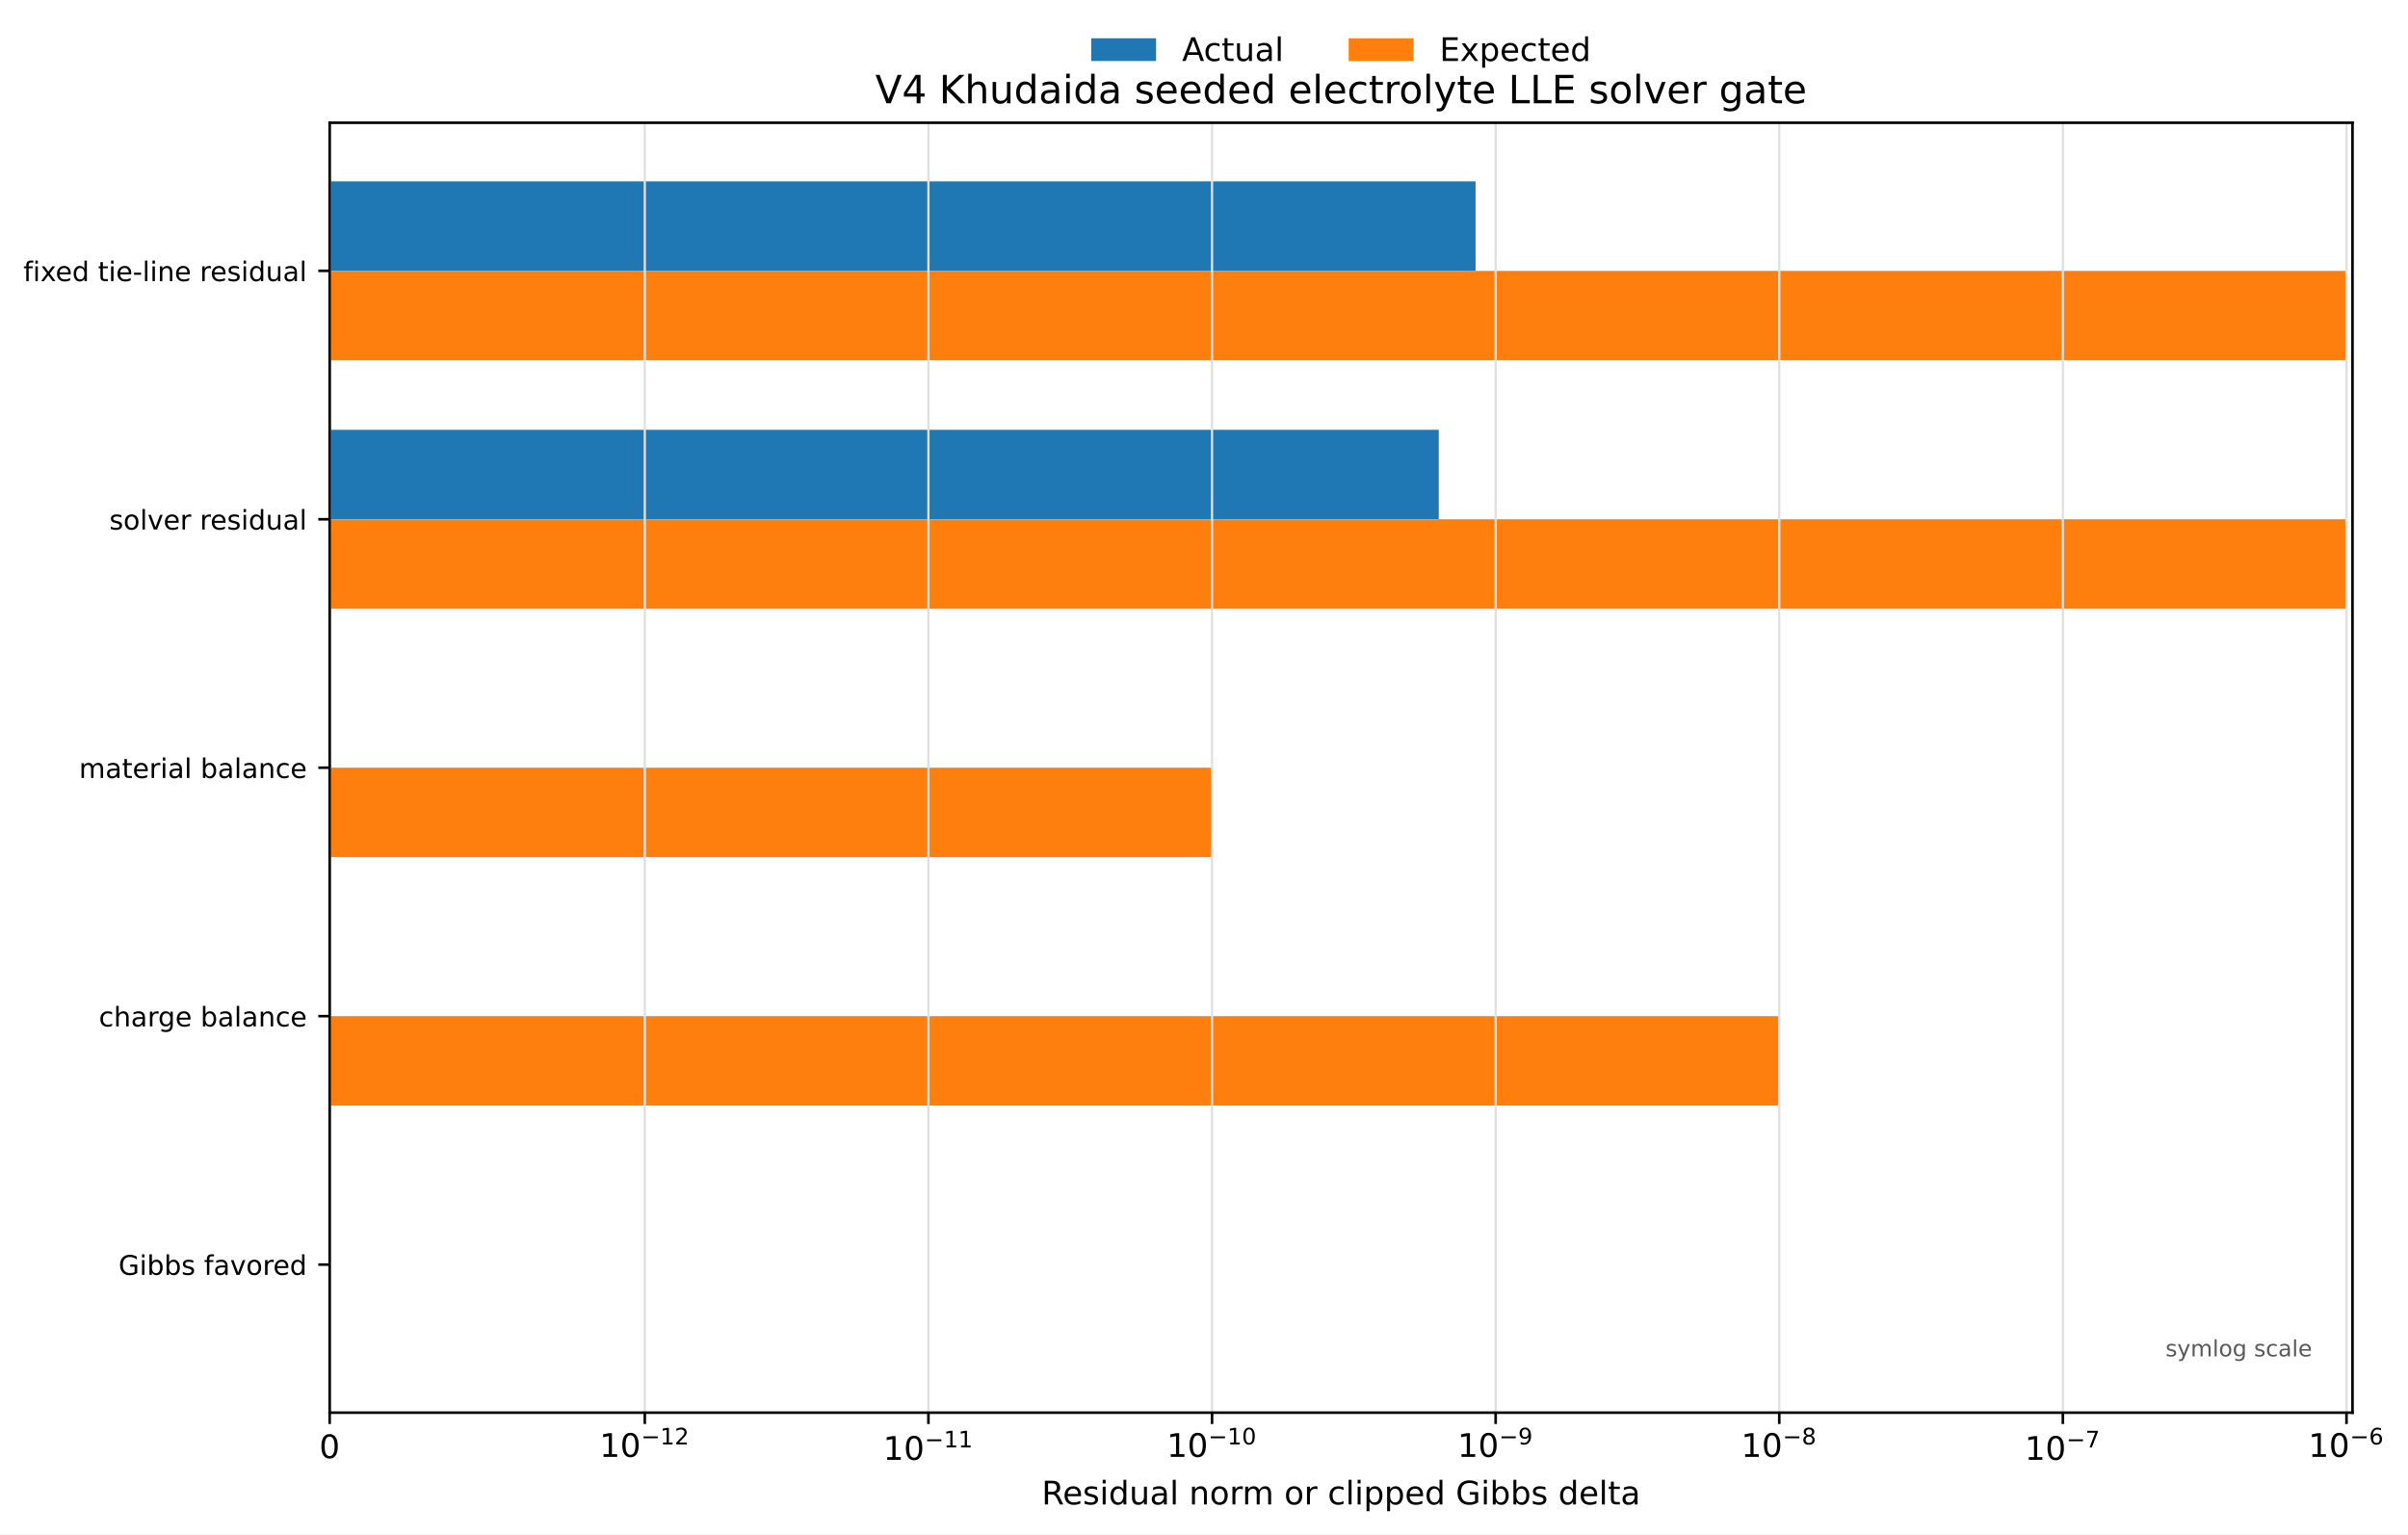
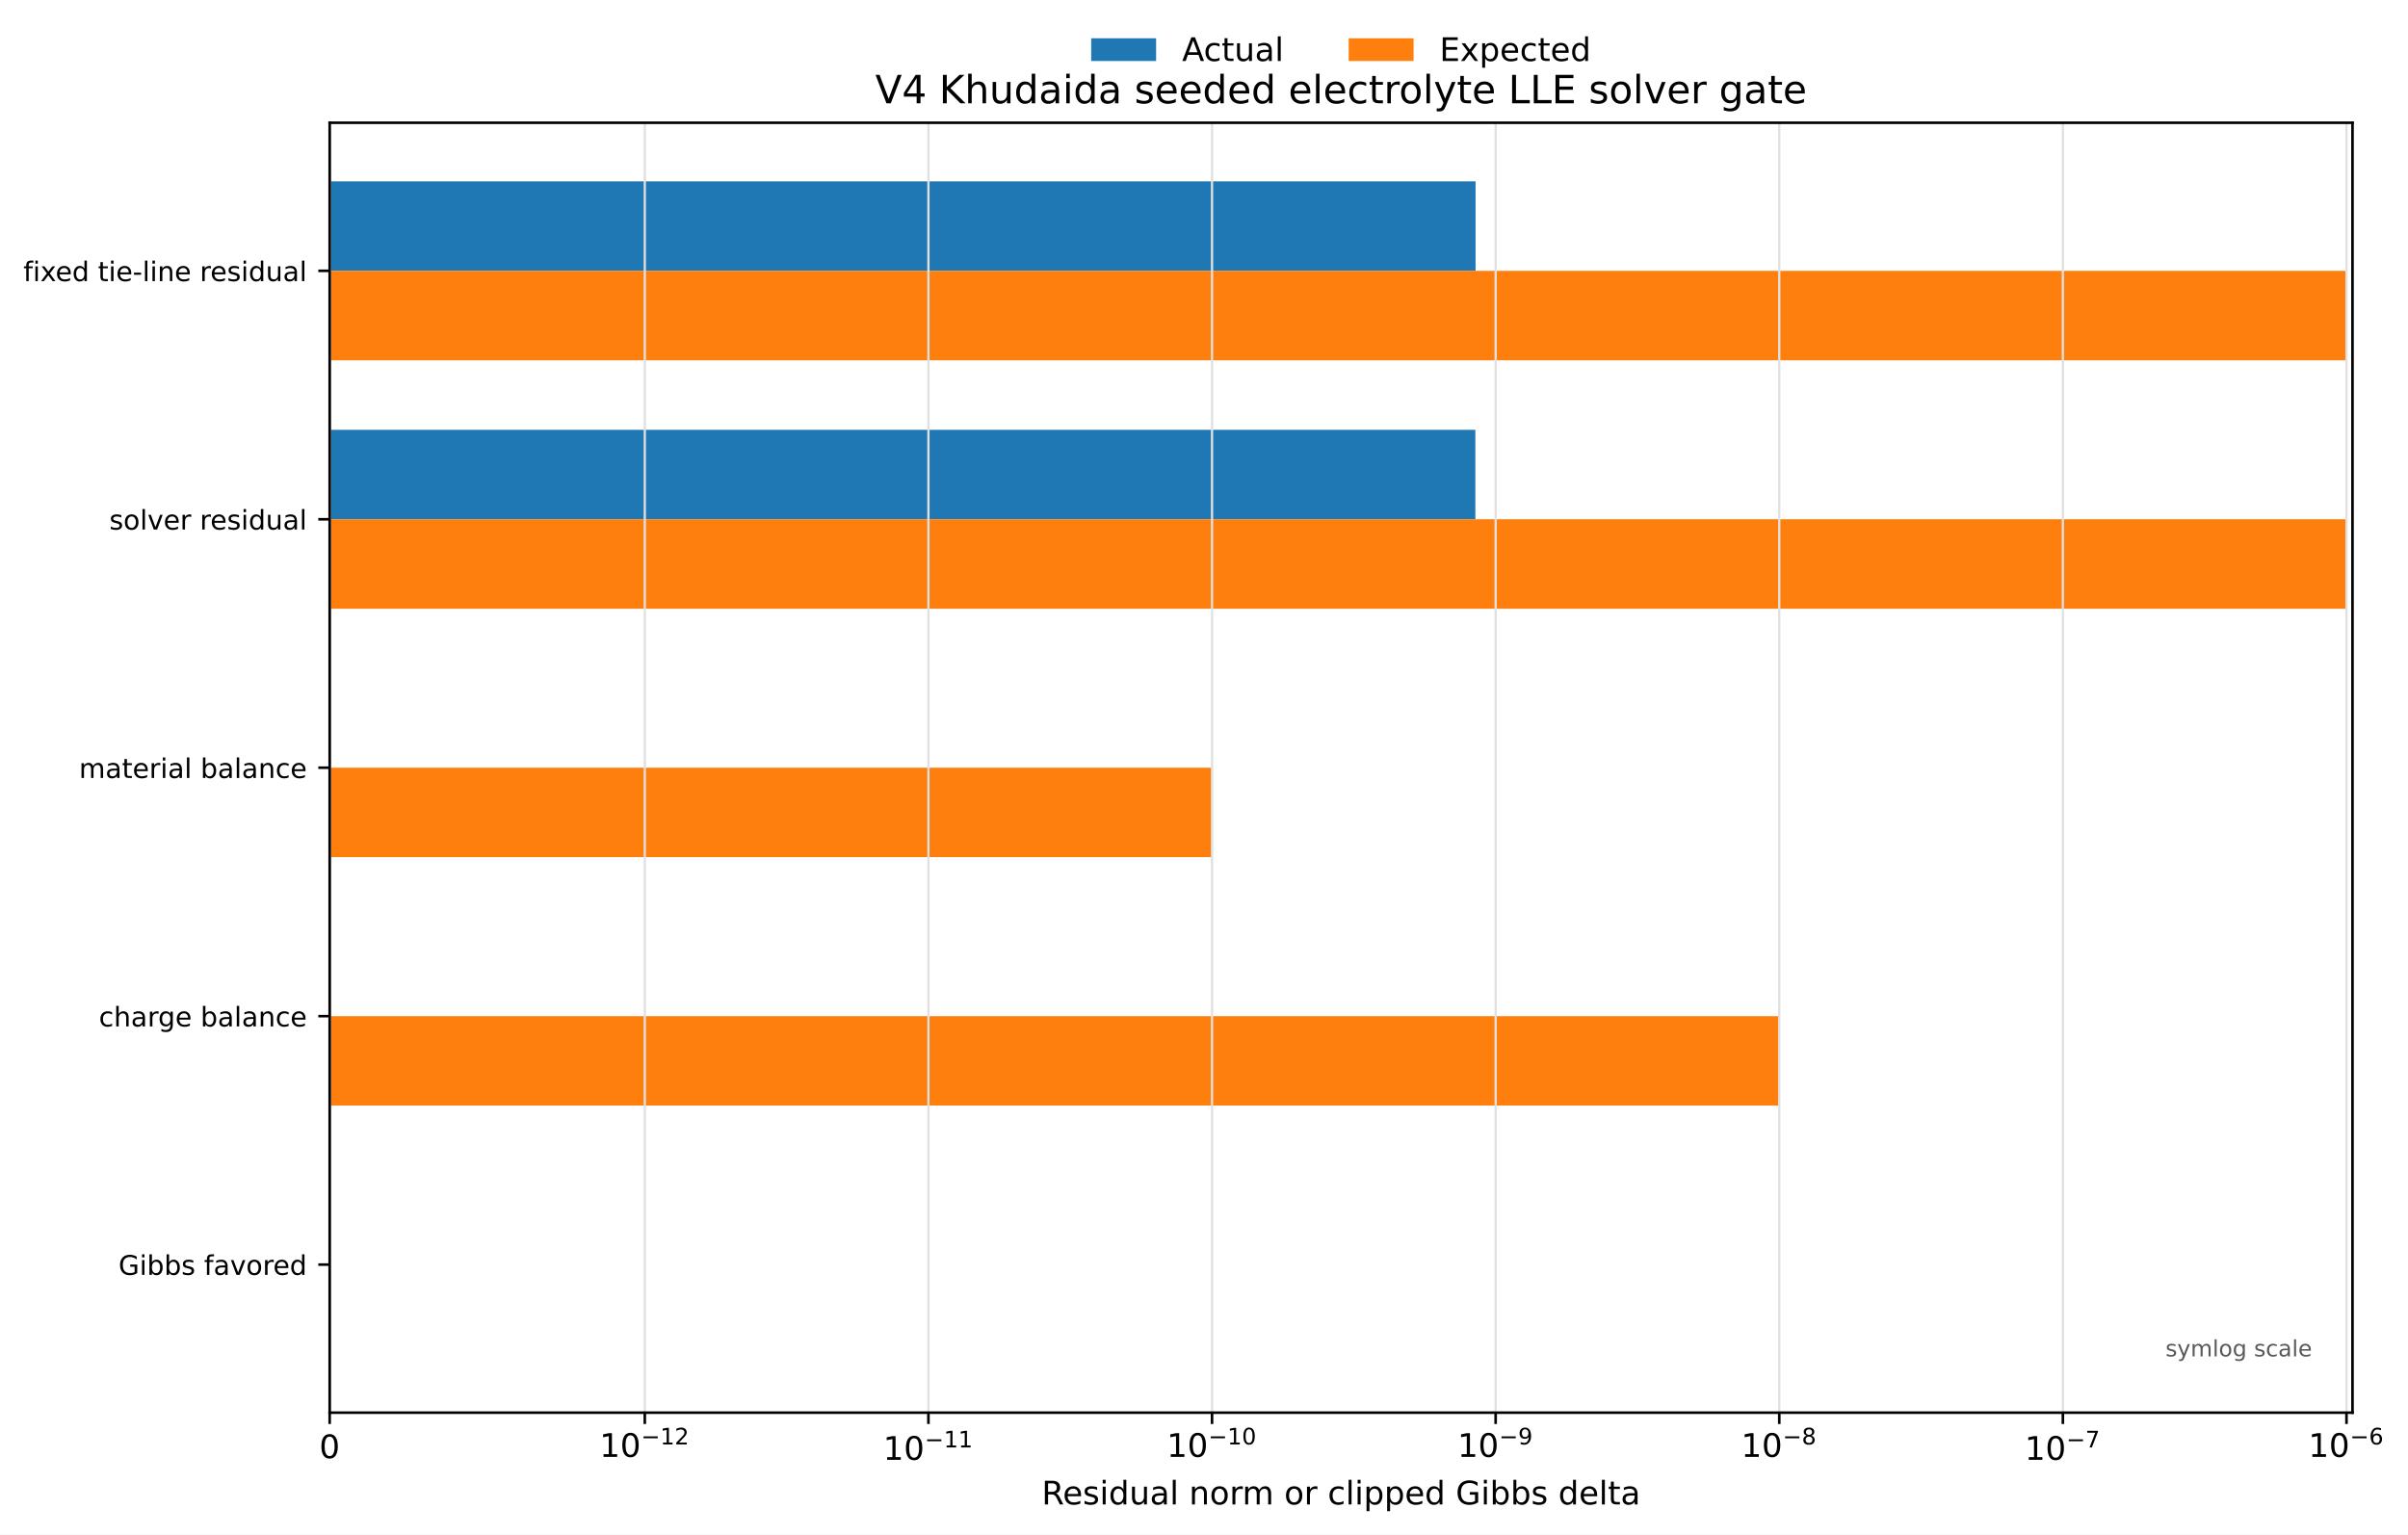
<svg xmlns="http://www.w3.org/2000/svg" xmlns:xlink="http://www.w3.org/1999/xlink" width="741.904pt" height="472.893pt" viewBox="0 0 741.904 472.893" version="1.1">
  <defs>
    <style type="text/css">*{stroke-linejoin: round; stroke-linecap: butt}</style>
  </defs>
  <g id="figure_1">
    <g id="patch_1">
      <path d="M 0 472.893 L 741.904 472.893 L 741.904 0 L 0 0 z " style="fill: #ffffff" />
    </g>
    <g id="axes_1">
      <g id="patch_2">
        <path d="M 101.571 435.336 L 724.806 435.336 L 724.806 37.828 L 101.571 37.828 z " style="fill: #ffffff" />
      </g>
      <g id="patch_3">
        <path d="M 101.571 55.897 L 454.621 55.897 L 454.621 83.459 L 101.571 83.459 z " clip-path="url(#p40fadfebf1)" style="fill: #1f77b4" />
      </g>
      <g id="patch_4">
-         <path d="M 101.571 132.459 L 443.283 132.459 L 443.283 160.021 L 101.571 160.021 z " clip-path="url(#p40fadfebf1)" style="fill: #1f77b4" />
+         <path d="M 101.571 132.459 L 454.555 132.459 L 454.555 160.021 L 101.571 160.021 z " clip-path="url(#p40fadfebf1)" style="fill: #1f77b4" />
      </g>
      <g id="patch_5">
-         <path d="M 101.571 209.02 L 101.574 209.02 L 101.574 236.582 L 101.571 236.582 z " clip-path="url(#p40fadfebf1)" style="fill: #1f77b4" />
+         <path d="M 101.571 209.02 L 101.582 209.02 L 101.582 236.582 L 101.571 236.582 z " clip-path="url(#p40fadfebf1)" style="fill: #1f77b4" />
      </g>
      <g id="patch_6">
        <path d="M 101.571 285.582 L 101.571 285.582 L 101.571 313.144 L 101.571 313.144 z " clip-path="url(#p40fadfebf1)" style="fill: #1f77b4" />
      </g>
      <g id="patch_7">
        <path d="M 101.571 362.143 L 101.571 362.143 L 101.571 389.706 L 101.571 389.706 z " clip-path="url(#p40fadfebf1)" style="fill: #1f77b4" />
      </g>
      <g id="patch_8">
        <path d="M 101.571 83.459 L 722.954 83.459 L 722.954 111.021 L 101.571 111.021 z " clip-path="url(#p40fadfebf1)" style="fill: #ff7f0e" />
      </g>
      <g id="patch_9">
        <path d="M 101.571 160.021 L 722.954 160.021 L 722.954 187.583 L 101.571 187.583 z " clip-path="url(#p40fadfebf1)" style="fill: #ff7f0e" />
      </g>
      <g id="patch_10">
        <path d="M 101.571 236.582 L 373.426 236.582 L 373.426 264.145 L 101.571 264.145 z " clip-path="url(#p40fadfebf1)" style="fill: #ff7f0e" />
      </g>
      <g id="patch_11">
        <path d="M 101.571 313.144 L 548.19 313.144 L 548.19 340.706 L 101.571 340.706 z " clip-path="url(#p40fadfebf1)" style="fill: #ff7f0e" />
      </g>
      <g id="patch_12">
        <path d="M 101.571 389.706 L 101.668 389.706 L 101.668 417.268 L 101.571 417.268 z " clip-path="url(#p40fadfebf1)" style="fill: #ff7f0e" />
      </g>
      <g id="matplotlib.axis_1">
        <g id="xtick_1">
          <g id="line2d_1">
            <path d="M 101.571 435.336 L 101.571 37.828 " clip-path="url(#p40fadfebf1)" style="fill: none; stroke: #e0e0e0; stroke-width: 0.7; stroke-linecap: square" />
          </g>
          <g id="line2d_2">
            <defs>
              <path id="mdc2d018aba" d="M 0 0 L 0 3.5 " style="stroke: #000000; stroke-width: 0.8" />
            </defs>
            <g>
              <use xlink:href="#mdc2d018aba" x="101.571" y="435.336" style="stroke: #000000; stroke-width: 0.8" />
            </g>
          </g>
          <g id="text_1">
            <g transform="translate(98.37129 449.9349)">
              <text>
                <tspan x="0" y="-0.578" style="font-size: 10px; font-family: 'DejaVu Sans'">0</tspan>
              </text>
            </g>
          </g>
        </g>
        <g id="xtick_2">
          <g id="line2d_3">
            <path d="M 198.662 435.336 L 198.662 37.828 " clip-path="url(#p40fadfebf1)" style="fill: none; stroke: #e0e0e0; stroke-width: 0.7; stroke-linecap: square" />
          </g>
          <g id="line2d_4">
            <g>
              <use xlink:href="#mdc2d018aba" x="198.662" y="435.336" style="stroke: #000000; stroke-width: 0.8" />
            </g>
          </g>
          <g id="text_2">
            <g transform="translate(184.7124 449.9349)">
              <text>
                <tspan x="0" y="-0.977" style="font-size: 10px; font-family: 'DejaVu Sans'">1</tspan>
                <tspan x="6.362" y="-0.977" style="font-size: 10px; font-family: 'DejaVu Sans'">0</tspan>
                <tspan x="12.82" y="-4.805" style="font-size: 7px; font-family: 'DejaVu Sans'">−</tspan>
                <tspan x="18.686" y="-4.805" style="font-size: 7px; font-family: 'DejaVu Sans'">1</tspan>
                <tspan x="23.139" y="-4.805" style="font-size: 7px; font-family: 'DejaVu Sans'">2</tspan>
              </text>
            </g>
          </g>
        </g>
        <g id="xtick_3">
          <g id="line2d_5">
            <path d="M 286.044 435.336 L 286.044 37.828 " clip-path="url(#p40fadfebf1)" style="fill: none; stroke: #e0e0e0; stroke-width: 0.7; stroke-linecap: square" />
          </g>
          <g id="line2d_6">
            <g>
              <use xlink:href="#mdc2d018aba" x="286.044" y="435.336" style="stroke: #000000; stroke-width: 0.8" />
            </g>
          </g>
          <g id="text_3">
            <g transform="translate(272.0944 449.9349)">
              <text>
                <tspan x="0" y="-0.064" style="font-size: 10px; font-family: 'DejaVu Sans'">1</tspan>
                <tspan x="6.362" y="-0.064" style="font-size: 10px; font-family: 'DejaVu Sans'">0</tspan>
                <tspan x="12.82" y="-3.892" style="font-size: 7px; font-family: 'DejaVu Sans'">−</tspan>
                <tspan x="18.686" y="-3.892" style="font-size: 7px; font-family: 'DejaVu Sans'">1</tspan>
                <tspan x="23.139" y="-3.892" style="font-size: 7px; font-family: 'DejaVu Sans'">1</tspan>
              </text>
            </g>
          </g>
        </g>
        <g id="xtick_4">
          <g id="line2d_7">
            <path d="M 373.426 435.336 L 373.426 37.828 " clip-path="url(#p40fadfebf1)" style="fill: none; stroke: #e0e0e0; stroke-width: 0.7; stroke-linecap: square" />
          </g>
          <g id="line2d_8">
            <g>
              <use xlink:href="#mdc2d018aba" x="373.426" y="435.336" style="stroke: #000000; stroke-width: 0.8" />
            </g>
          </g>
          <g id="text_4">
            <g transform="translate(359.4764 449.9349)">
              <text>
                <tspan x="0" y="-0.977" style="font-size: 10px; font-family: 'DejaVu Sans'">1</tspan>
                <tspan x="6.362" y="-0.977" style="font-size: 10px; font-family: 'DejaVu Sans'">0</tspan>
                <tspan x="12.82" y="-4.805" style="font-size: 7px; font-family: 'DejaVu Sans'">−</tspan>
                <tspan x="18.686" y="-4.805" style="font-size: 7px; font-family: 'DejaVu Sans'">1</tspan>
                <tspan x="23.139" y="-4.805" style="font-size: 7px; font-family: 'DejaVu Sans'">0</tspan>
              </text>
            </g>
          </g>
        </g>
        <g id="xtick_5">
          <g id="line2d_9">
            <path d="M 460.808 435.336 L 460.808 37.828 " clip-path="url(#p40fadfebf1)" style="fill: none; stroke: #e0e0e0; stroke-width: 0.7; stroke-linecap: square" />
          </g>
          <g id="line2d_10">
            <g>
              <use xlink:href="#mdc2d018aba" x="460.808" y="435.336" style="stroke: #000000; stroke-width: 0.8" />
            </g>
          </g>
          <g id="text_5">
            <g transform="translate(449.0584 449.9349)">
              <text>
                <tspan x="0" y="-0.977" style="font-size: 10px; font-family: 'DejaVu Sans'">1</tspan>
                <tspan x="6.362" y="-0.977" style="font-size: 10px; font-family: 'DejaVu Sans'">0</tspan>
                <tspan x="12.82" y="-4.805" style="font-size: 7px; font-family: 'DejaVu Sans'">−</tspan>
                <tspan x="18.686" y="-4.805" style="font-size: 7px; font-family: 'DejaVu Sans'">9</tspan>
              </text>
            </g>
          </g>
        </g>
        <g id="xtick_6">
          <g id="line2d_11">
            <path d="M 548.19 435.336 L 548.19 37.828 " clip-path="url(#p40fadfebf1)" style="fill: none; stroke: #e0e0e0; stroke-width: 0.7; stroke-linecap: square" />
          </g>
          <g id="line2d_12">
            <g>
              <use xlink:href="#mdc2d018aba" x="548.19" y="435.336" style="stroke: #000000; stroke-width: 0.8" />
            </g>
          </g>
          <g id="text_6">
            <g transform="translate(536.4404 449.9349)">
              <text>
                <tspan x="0" y="-0.977" style="font-size: 10px; font-family: 'DejaVu Sans'">1</tspan>
                <tspan x="6.362" y="-0.977" style="font-size: 10px; font-family: 'DejaVu Sans'">0</tspan>
                <tspan x="12.82" y="-4.805" style="font-size: 7px; font-family: 'DejaVu Sans'">−</tspan>
                <tspan x="18.686" y="-4.805" style="font-size: 7px; font-family: 'DejaVu Sans'">8</tspan>
              </text>
            </g>
          </g>
        </g>
        <g id="xtick_7">
          <g id="line2d_13">
            <path d="M 635.572 435.336 L 635.572 37.828 " clip-path="url(#p40fadfebf1)" style="fill: none; stroke: #e0e0e0; stroke-width: 0.7; stroke-linecap: square" />
          </g>
          <g id="line2d_14">
            <g>
              <use xlink:href="#mdc2d018aba" x="635.572" y="435.336" style="stroke: #000000; stroke-width: 0.8" />
            </g>
          </g>
          <g id="text_7">
            <g transform="translate(623.8224 449.9349)">
              <text>
                <tspan x="0" y="-0.064" style="font-size: 10px; font-family: 'DejaVu Sans'">1</tspan>
                <tspan x="6.362" y="-0.064" style="font-size: 10px; font-family: 'DejaVu Sans'">0</tspan>
                <tspan x="12.82" y="-3.892" style="font-size: 7px; font-family: 'DejaVu Sans'">−</tspan>
                <tspan x="18.686" y="-3.892" style="font-size: 7px; font-family: 'DejaVu Sans'">7</tspan>
              </text>
            </g>
          </g>
        </g>
        <g id="xtick_8">
          <g id="line2d_15">
            <path d="M 722.954 435.336 L 722.954 37.828 " clip-path="url(#p40fadfebf1)" style="fill: none; stroke: #e0e0e0; stroke-width: 0.7; stroke-linecap: square" />
          </g>
          <g id="line2d_16">
            <g>
              <use xlink:href="#mdc2d018aba" x="722.954" y="435.336" style="stroke: #000000; stroke-width: 0.8" />
            </g>
          </g>
          <g id="text_8">
            <g transform="translate(711.2043 449.9349)">
              <text>
                <tspan x="0" y="-0.977" style="font-size: 10px; font-family: 'DejaVu Sans'">1</tspan>
                <tspan x="6.362" y="-0.977" style="font-size: 10px; font-family: 'DejaVu Sans'">0</tspan>
                <tspan x="12.82" y="-4.805" style="font-size: 7px; font-family: 'DejaVu Sans'">−</tspan>
                <tspan x="18.686" y="-4.805" style="font-size: 7px; font-family: 'DejaVu Sans'">6</tspan>
              </text>
            </g>
          </g>
        </g>
        <g id="text_9">
          <text style="font-size: 10px; font-family: 'DejaVu Sans', 'Bitstream Vera Sans', 'Computer Modern Sans Serif', 'Lucida Grande', 'Verdana', 'Geneva', 'Lucid', 'Arial', 'Helvetica', 'Avant Garde', sans-serif; text-anchor: middle" x="413.189" y="463.613" transform="rotate(-0 413.1886 463.613)">Residual norm or clipped Gibbs delta</text>
        </g>
      </g>
      <g id="matplotlib.axis_2">
        <g id="ytick_1">
          <g id="line2d_17">
            <defs>
              <path id="m029e93d960" d="M 0 0 L -3.5 0 " style="stroke: #000000; stroke-width: 0.8" />
            </defs>
            <g>
              <use xlink:href="#m029e93d960" x="101.571" y="83.459" style="stroke: #000000; stroke-width: 0.8" />
            </g>
          </g>
          <g id="text_10">
            <text style="font-size: 8.33px; font-family: 'DejaVu Sans', 'Bitstream Vera Sans', 'Computer Modern Sans Serif', 'Lucida Grande', 'Verdana', 'Geneva', 'Lucid', 'Arial', 'Helvetica', 'Avant Garde', sans-serif; text-anchor: end" x="94.571" y="86.624" transform="rotate(-0 94.57129 86.62379)">fixed tie-line residual</text>
          </g>
        </g>
        <g id="ytick_2">
          <g id="line2d_18">
            <g>
              <use xlink:href="#m029e93d960" x="101.571" y="160.021" style="stroke: #000000; stroke-width: 0.8" />
            </g>
          </g>
          <g id="text_11">
            <text style="font-size: 8.33px; font-family: 'DejaVu Sans', 'Bitstream Vera Sans', 'Computer Modern Sans Serif', 'Lucida Grande', 'Verdana', 'Geneva', 'Lucid', 'Arial', 'Helvetica', 'Avant Garde', sans-serif; text-anchor: end" x="94.571" y="163.185" transform="rotate(-0 94.57129 163.1855)">solver residual</text>
          </g>
        </g>
        <g id="ytick_3">
          <g id="line2d_19">
            <g>
              <use xlink:href="#m029e93d960" x="101.571" y="236.582" style="stroke: #000000; stroke-width: 0.8" />
            </g>
          </g>
          <g id="text_12">
            <text style="font-size: 8.33px; font-family: 'DejaVu Sans', 'Bitstream Vera Sans', 'Computer Modern Sans Serif', 'Lucida Grande', 'Verdana', 'Geneva', 'Lucid', 'Arial', 'Helvetica', 'Avant Garde', sans-serif; text-anchor: end" x="94.571" y="239.747" transform="rotate(-0 94.57129 239.7471)">material balance</text>
          </g>
        </g>
        <g id="ytick_4">
          <g id="line2d_20">
            <g>
              <use xlink:href="#m029e93d960" x="101.571" y="313.144" style="stroke: #000000; stroke-width: 0.8" />
            </g>
          </g>
          <g id="text_13">
            <text style="font-size: 8.33px; font-family: 'DejaVu Sans', 'Bitstream Vera Sans', 'Computer Modern Sans Serif', 'Lucida Grande', 'Verdana', 'Geneva', 'Lucid', 'Arial', 'Helvetica', 'Avant Garde', sans-serif; text-anchor: end" x="94.571" y="316.309" transform="rotate(-0 94.57129 316.3088)">charge balance</text>
          </g>
        </g>
        <g id="ytick_5">
          <g id="line2d_21">
            <g>
              <use xlink:href="#m029e93d960" x="101.571" y="389.706" style="stroke: #000000; stroke-width: 0.8" />
            </g>
          </g>
          <g id="text_14">
            <text style="font-size: 8.33px; font-family: 'DejaVu Sans', 'Bitstream Vera Sans', 'Computer Modern Sans Serif', 'Lucida Grande', 'Verdana', 'Geneva', 'Lucid', 'Arial', 'Helvetica', 'Avant Garde', sans-serif; text-anchor: end" x="94.571" y="392.87" transform="rotate(-0 94.57129 392.8704)">Gibbs favored</text>
          </g>
        </g>
      </g>
      <g id="line2d_22">
        <path d="M 101.571 435.336 L 101.571 37.828 " clip-path="url(#p40fadfebf1)" style="fill: none; stroke: #d1d1d1; stroke-width: 0.8; stroke-linecap: square" />
      </g>
      <g id="patch_13">
        <path d="M 101.571 435.336 L 101.571 37.828 " style="fill: none; stroke: #000000; stroke-width: 0.8; stroke-linejoin: miter; stroke-linecap: square" />
      </g>
      <g id="patch_14">
        <path d="M 724.806 435.336 L 724.806 37.828 " style="fill: none; stroke: #000000; stroke-width: 0.8; stroke-linejoin: miter; stroke-linecap: square" />
      </g>
      <g id="patch_15">
        <path d="M 101.571 435.336 L 724.806 435.336 " style="fill: none; stroke: #000000; stroke-width: 0.8; stroke-linejoin: miter; stroke-linecap: square" />
      </g>
      <g id="patch_16">
        <path d="M 101.571 37.828 L 724.806 37.828 " style="fill: none; stroke: #000000; stroke-width: 0.8; stroke-linejoin: miter; stroke-linecap: square" />
      </g>
      <g id="text_15">
        <text style="font-size: 6.94px; font-family: 'DejaVu Sans', 'Bitstream Vera Sans', 'Computer Modern Sans Serif', 'Lucida Grande', 'Verdana', 'Geneva', 'Lucid', 'Arial', 'Helvetica', 'Avant Garde', sans-serif; text-anchor: end; fill: #595959" x="712.341" y="417.993" transform="rotate(-0 712.3412 417.9928)">symlog scale</text>
      </g>
      <g id="text_16">
        <text style="font-size: 12px; font-family: 'DejaVu Sans', 'Bitstream Vera Sans', 'Computer Modern Sans Serif', 'Lucida Grande', 'Verdana', 'Geneva', 'Lucid', 'Arial', 'Helvetica', 'Avant Garde', sans-serif; text-anchor: middle" x="413.189" y="31.828" transform="rotate(-0 413.1886 31.82829)">V4 Khudaida seeded electrolyte LLE solver gate</text>
      </g>
      <g id="legend_1">
        <g id="patch_17">
          <path d="M 336.195 18.798 L 356.195 18.798 L 356.195 11.798 L 336.195 11.798 z " style="fill: #1f77b4" />
        </g>
        <g id="text_17">
          <text style="font-size: 10px; font-family: 'DejaVu Sans', 'Bitstream Vera Sans', 'Computer Modern Sans Serif', 'Lucida Grande', 'Verdana', 'Geneva', 'Lucid', 'Arial', 'Helvetica', 'Avant Garde', sans-serif; text-anchor: start" x="364.195" y="18.798" transform="rotate(-0 364.1948 18.79844)">Actual</text>
        </g>
        <g id="patch_18">
          <path d="M 415.523 18.798 L 435.523 18.798 L 435.523 11.798 L 415.523 11.798 z " style="fill: #ff7f0e" />
        </g>
        <g id="text_18">
          <text style="font-size: 10px; font-family: 'DejaVu Sans', 'Bitstream Vera Sans', 'Computer Modern Sans Serif', 'Lucida Grande', 'Verdana', 'Geneva', 'Lucid', 'Arial', 'Helvetica', 'Avant Garde', sans-serif; text-anchor: start" x="443.523" y="18.798" transform="rotate(-0 443.523 18.79844)">Expected</text>
        </g>
      </g>
    </g>
  </g>
  <defs>
    <clipPath id="p40fadfebf1">
      <rect x="101.571" y="37.828" width="623.235" height="397.508" />
    </clipPath>
  </defs>
</svg>
